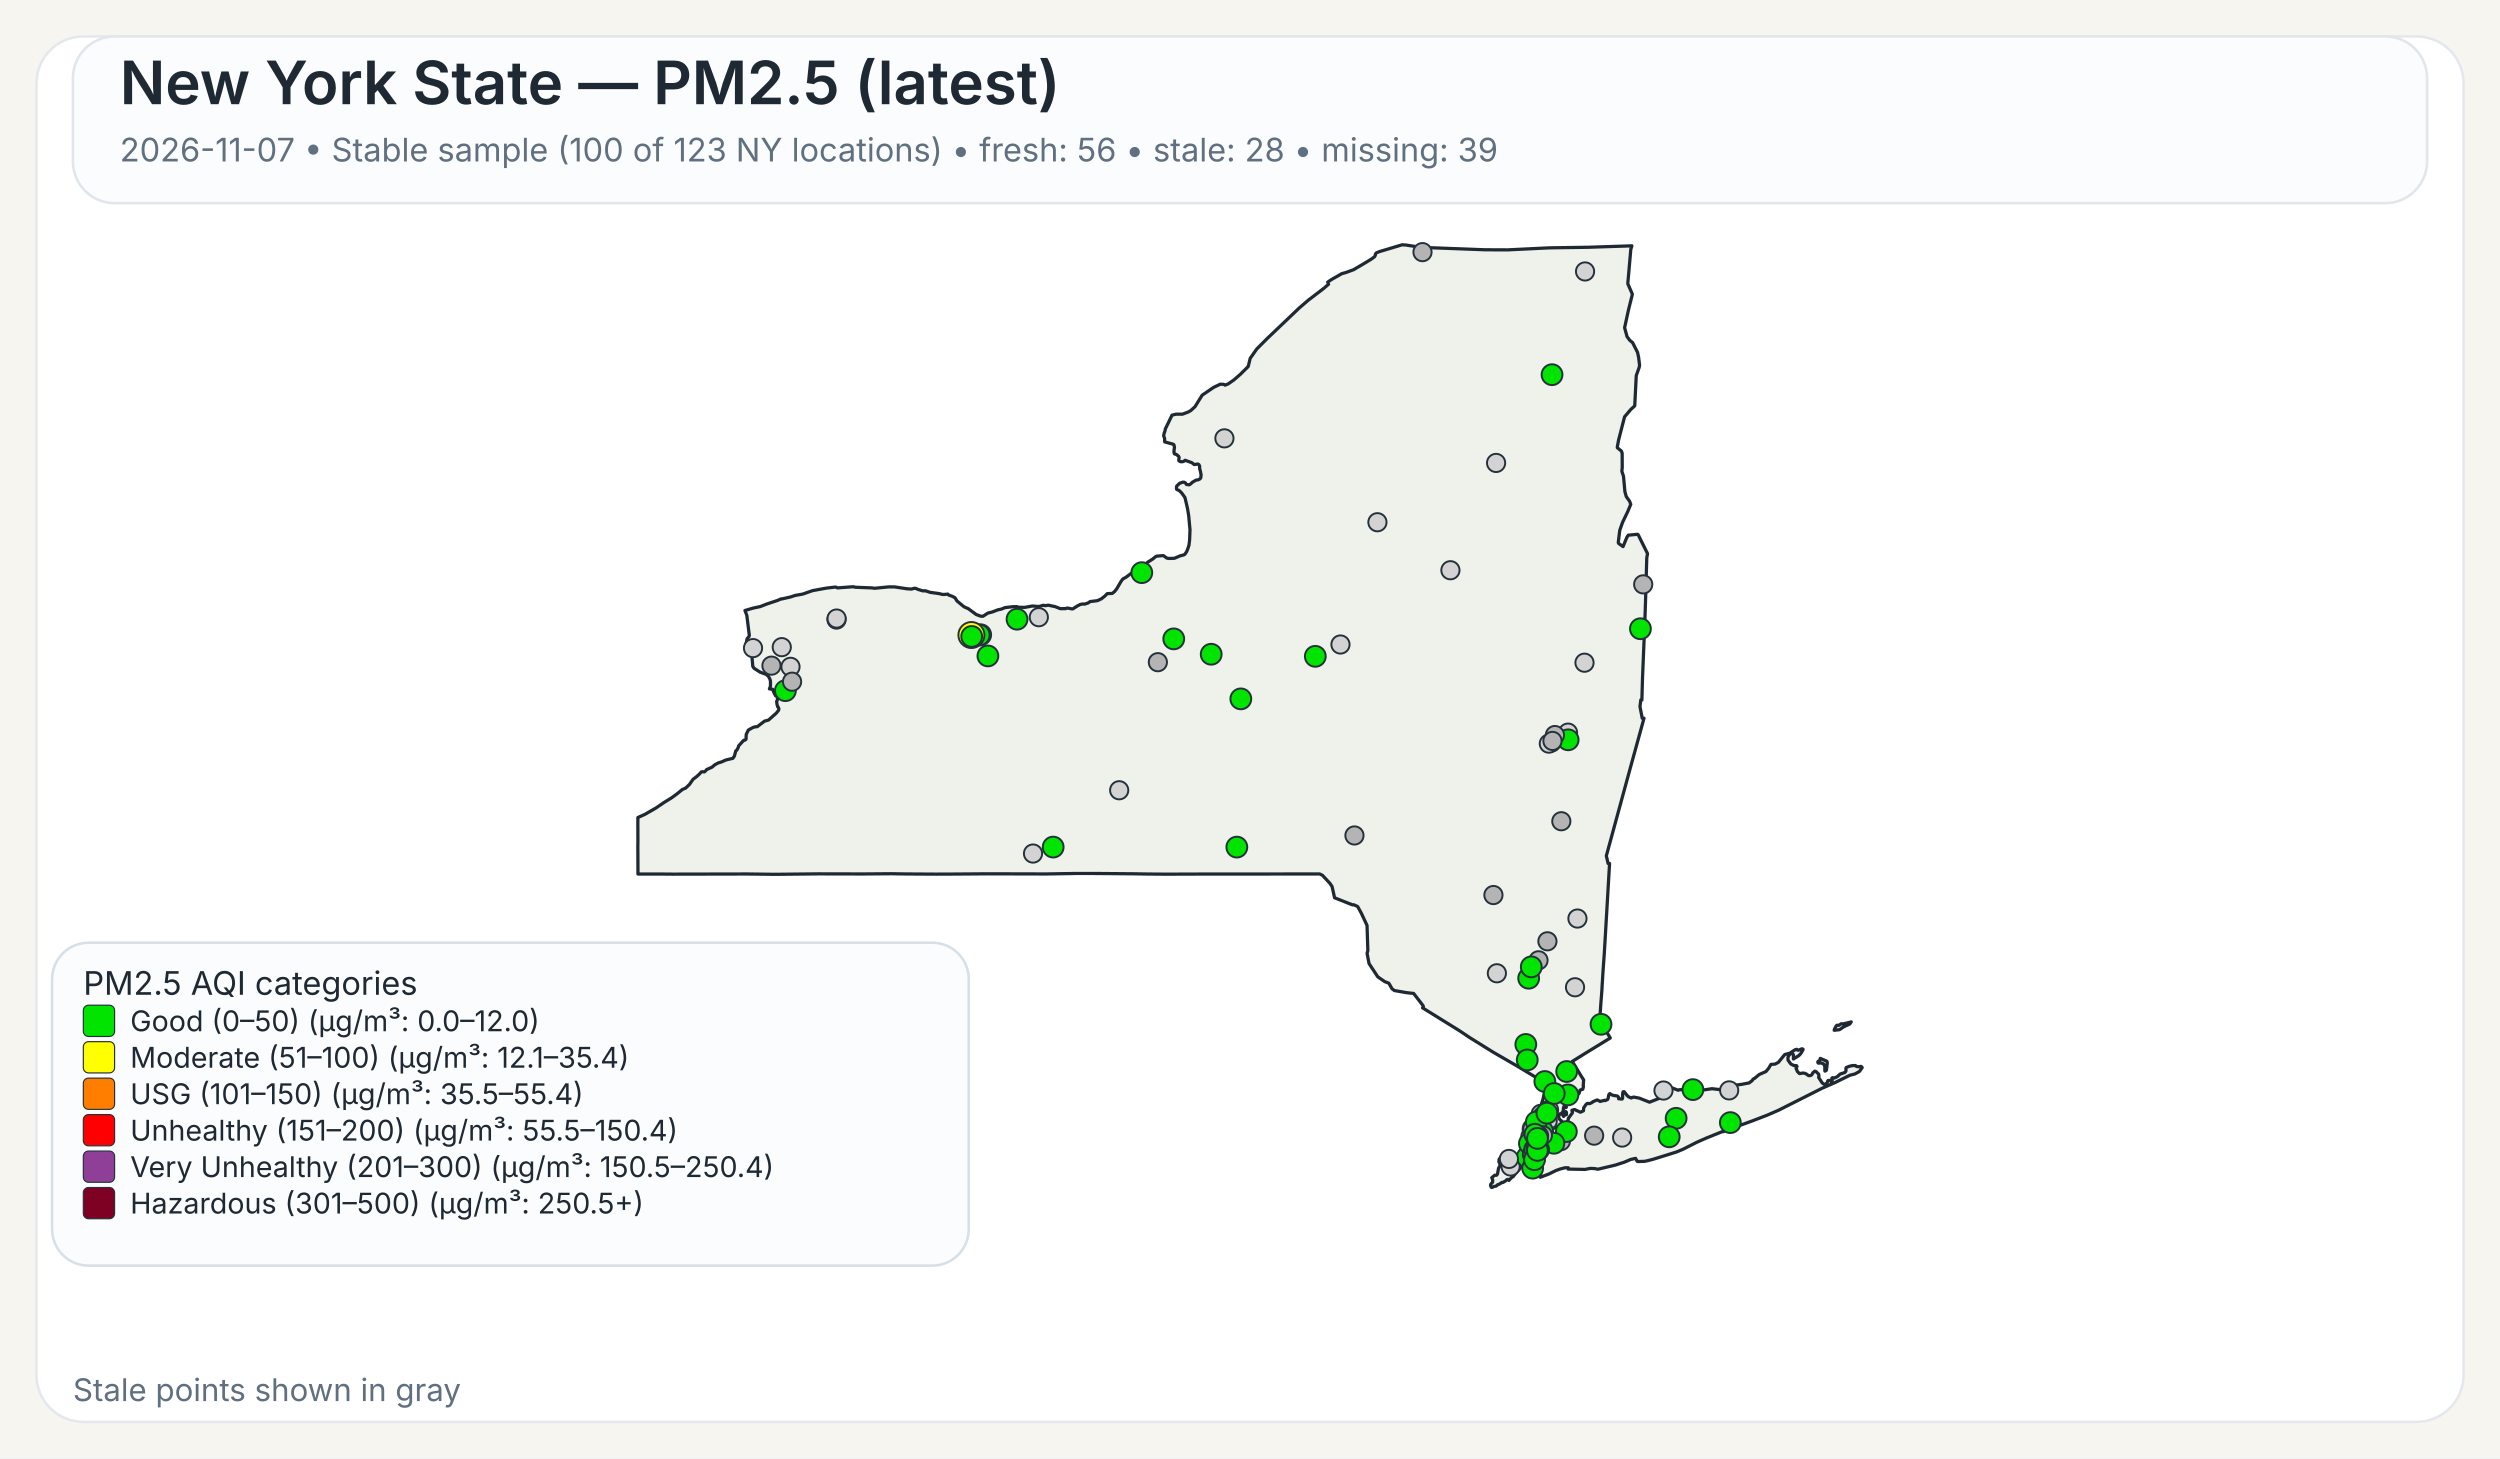
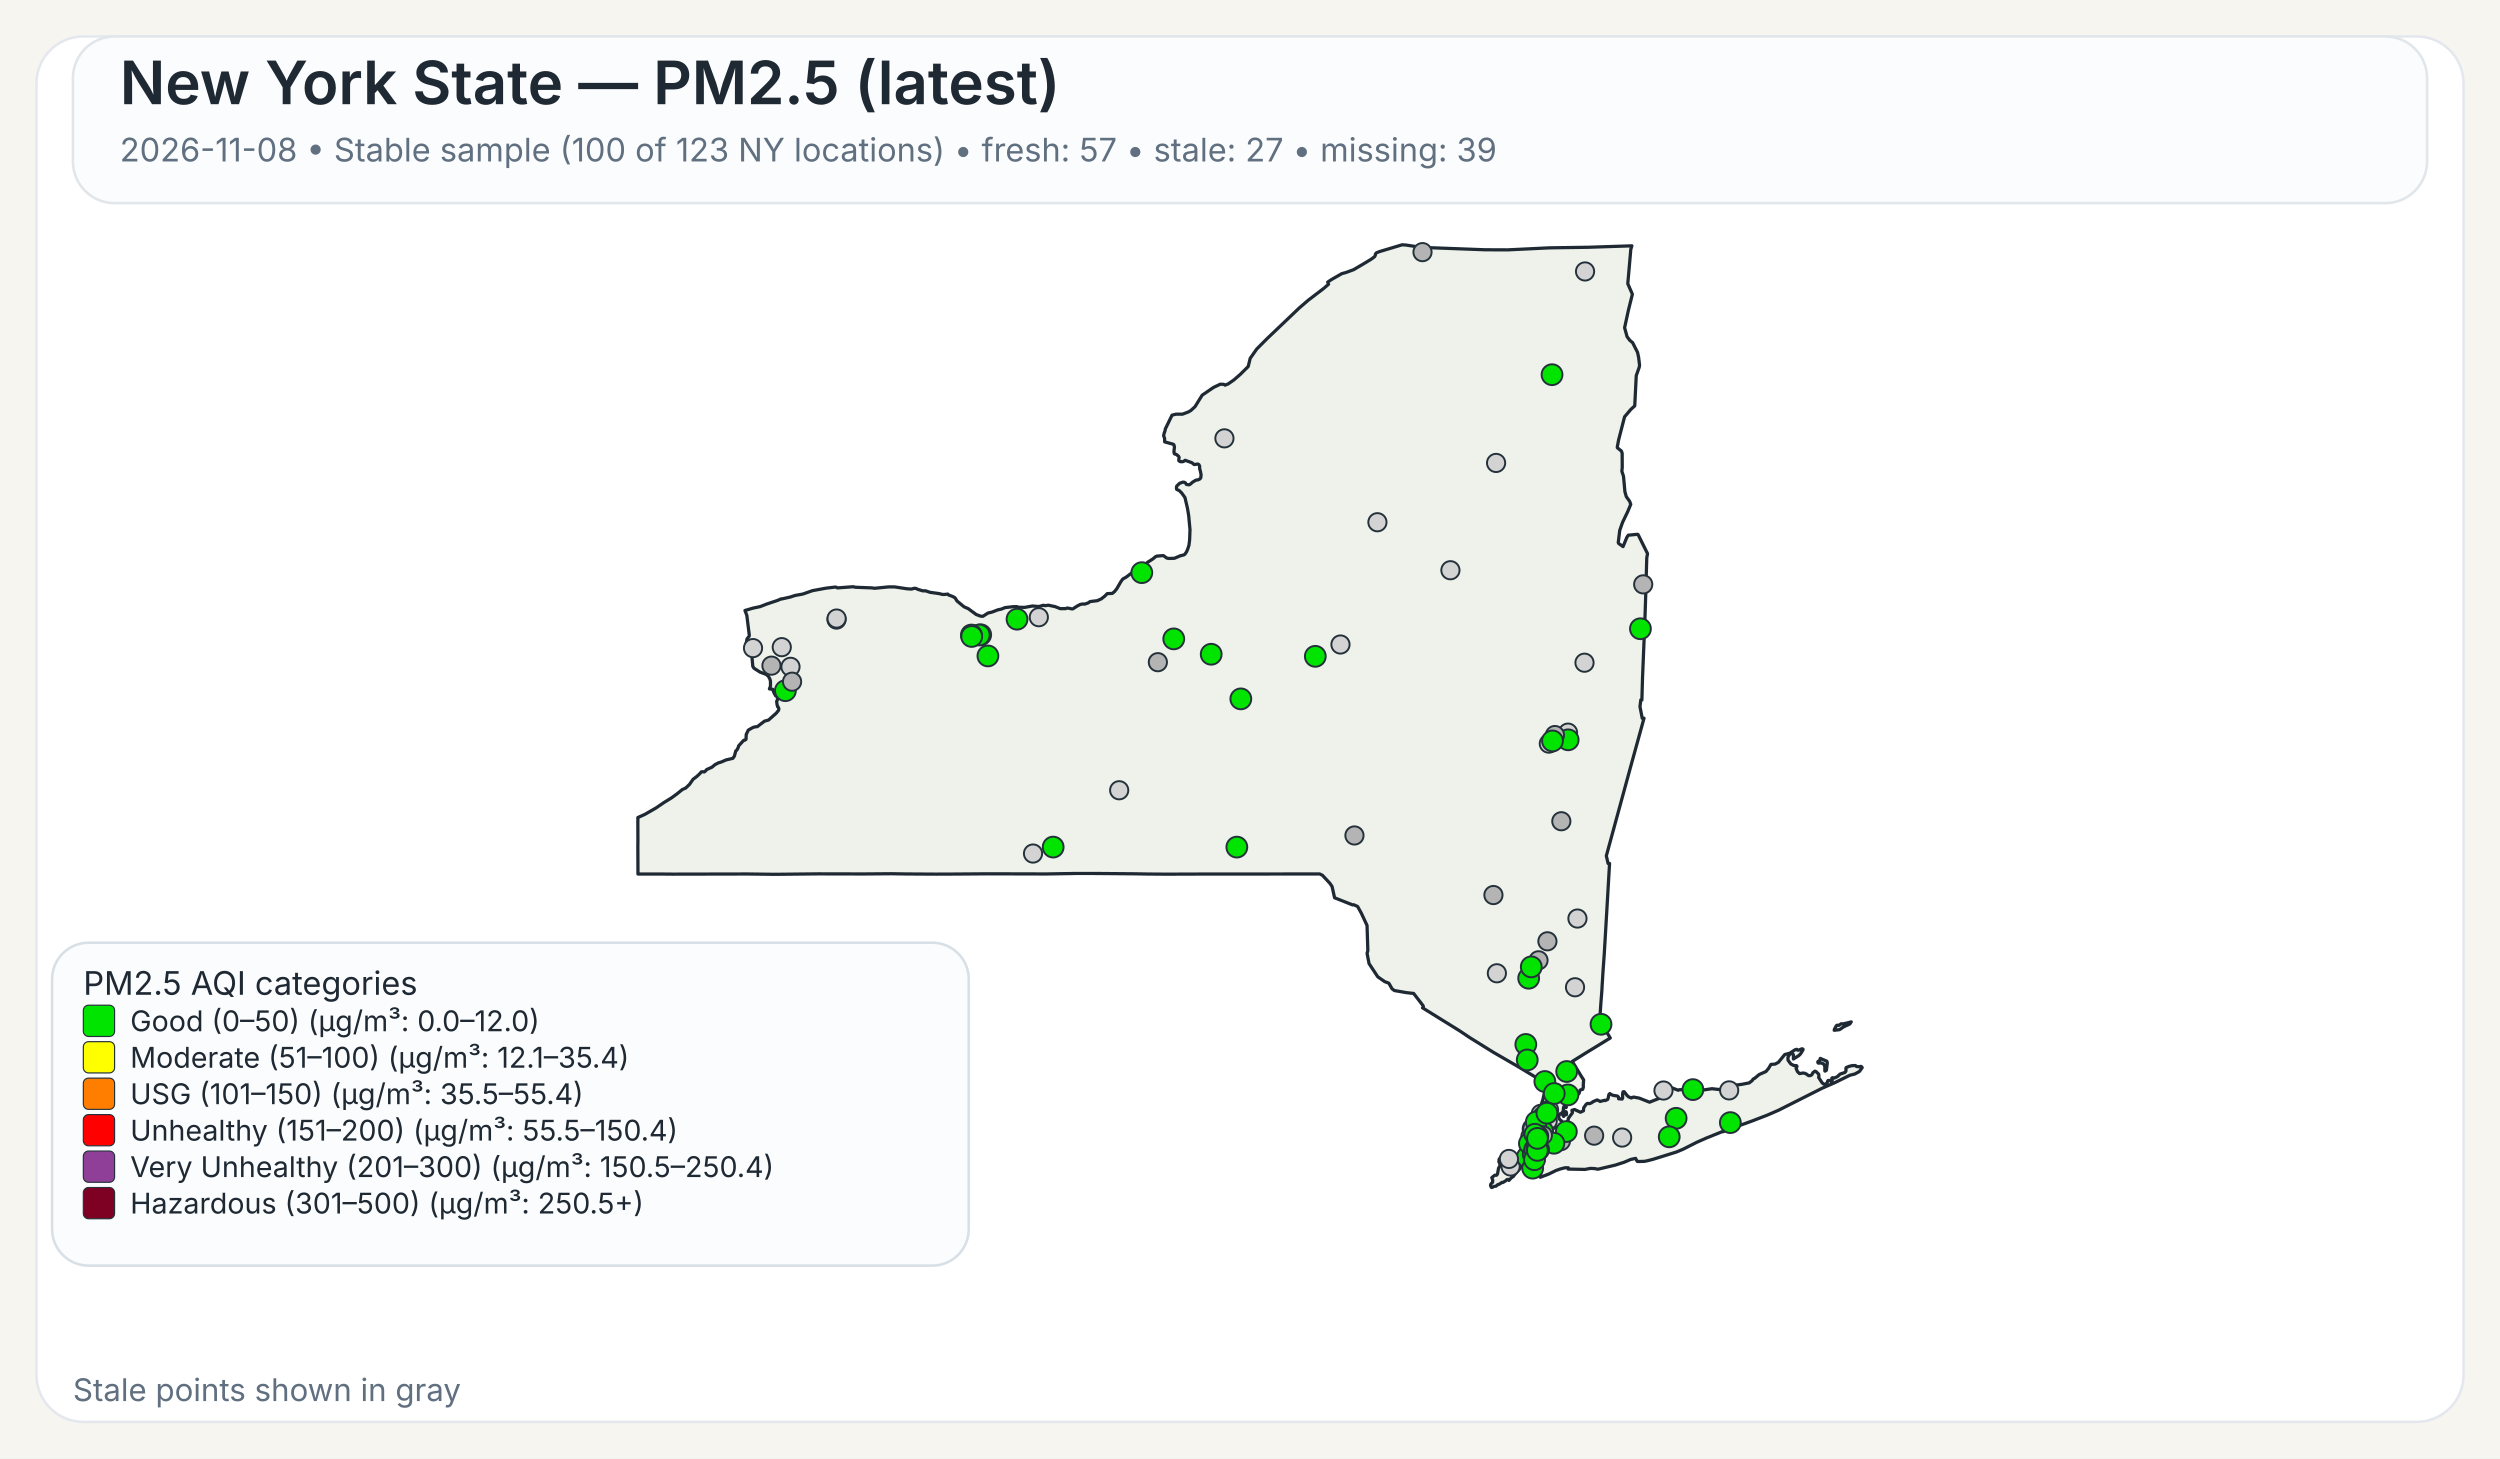
<svg xmlns="http://www.w3.org/2000/svg" width="960" height="560">
  <rect x="0" y="0" width="960" height="560" fill="#F7F5EF" />
  <rect x="14" y="14" width="932" height="532" rx="18" ry="18" fill="#FFFFFF" stroke="#E4E8EE" stroke-width="1" />
  <rect x="28" y="14" width="904" height="64" rx="16" ry="16" fill="#FBFCFD" stroke="#E1E6EB" stroke-width="1" />
  <text x="46" y="40" font-family="Public Sans, Inter, Aptos, Segoe UI, Arial, sans-serif" font-size="23" font-weight="600" fill="#1F2933">New York State — PM2.5 (latest)</text>
-   <text x="46" y="62" font-family="Public Sans, Inter, Aptos, Segoe UI, Arial, sans-serif" font-size="12.5" font-weight="400" fill="#607080">2026-11-07 • Stable sample (100 of 123 NY locations) • fresh: 56 • stale: 28 • missing: 39</text>
+   <text x="46" y="62" font-family="Public Sans, Inter, Aptos, Segoe UI, Arial, sans-serif" font-size="12.5" font-weight="400" fill="#607080">2026-11-08 • Stable sample (100 of 123 NY locations) • fresh: 57 • stale: 27 • missing: 39</text>
  <path d="M601.06,426.90 L601.23,426.83 L601.48,427.07 L601.55,427.32 L601.50,428.06 L601.28,428.08 L601.08,427.81 L601.04,427.27 L601.06,426.90 Z" fill="#EEF2EA" stroke="#1F2933" stroke-width="1.25" stroke-linejoin="round" />
  <path d="M585.16,439.66 L585.21,439.61 L585.24,439.63 L585.33,439.75 L585.00,440.50 L584.94,440.59 L584.83,440.54 L584.77,440.43 L584.80,440.38 L585.16,439.66 Z" fill="#EEF2EA" stroke="#1F2933" stroke-width="1.25" stroke-linejoin="round" />
  <path d="M579.00,452.87 L578.74,452.93 L578.02,453.54 L577.00,454.12 L576.75,454.04 L575.70,454.75 L575.07,454.93 L574.52,455.48 L573.72,455.58 L572.92,456.00 L572.71,455.95 L572.45,455.50 L572.36,455.05 L572.56,454.57 L573.14,454.01 L573.21,453.18 L572.85,452.21 L573.97,451.28 L574.68,451.28 L575.04,450.81 L575.45,448.53 L575.88,447.92 L575.97,447.53 L575.92,446.38 L575.63,446.32 L575.58,446.12 L575.66,445.16 L576.32,444.30 L576.87,444.03 L577.23,444.07 L577.46,444.30 L578.49,444.56 L580.44,444.30 L582.44,443.79 L583.07,443.83 L583.44,444.38 L583.57,445.77 L584.00,446.72 L584.43,447.38 L584.07,448.20 L583.53,448.95 L582.19,450.36 L580.96,451.93 L580.89,451.88 L580.35,452.27 L579.42,453.28 L579.25,452.99 L579.00,452.87 Z" fill="#EEF2EA" stroke="#1F2933" stroke-width="1.25" stroke-linejoin="round" />
  <path d="M698.65,407.28 L698.89,406.98 L698.98,406.42 L701.51,407.51 L701.69,408.12 L701.35,410.97 L700.83,411.31 L700.74,411.25 L700.74,409.57 L700.38,408.71 L700.19,408.52 L699.35,408.18 L698.24,408.24 L698.08,408.08 L698.02,407.81 L698.15,407.57 L698.65,407.28 Z" fill="#EEF2EA" stroke="#1F2933" stroke-width="1.25" stroke-linejoin="round" />
  <path d="M709.87,392.68 L710.87,392.40 L710.37,393.17 L709.71,393.51 L708.74,393.94 L707.77,394.42 L706.83,395.10 L706.37,395.39 L704.33,395.63 L704.44,395.18 L704.77,394.57 L705.12,393.94 L705.39,393.69 L706.11,393.74 L707.05,393.11 L707.70,393.19 L709.32,392.81 L709.87,392.68 Z" fill="#EEF2EA" stroke="#1F2933" stroke-width="1.25" stroke-linejoin="round" />
  <path d="M601.43,424.75 L601.44,424.82 L601.44,424.87 L601.44,424.97 L601.48,425.16 L601.44,425.24 L601.21,425.31 L600.95,425.08 L600.95,424.92 L601.10,424.88 L601.13,424.65 L601.23,424.58 L601.37,424.64 L601.42,424.70 L601.43,424.75 Z" fill="#EEF2EA" stroke="#1F2933" stroke-width="1.25" stroke-linejoin="round" />
  <path d="M623.05,163.10 L621.53,169.00 L621.04,171.61 L621.07,171.95 L622.62,173.20 L622.91,174.06 L622.94,179.46 L622.80,180.98 L623.43,182.92 L623.96,188.79 L624.50,190.70 L624.50,190.71 L625.79,192.51 L626.21,193.67 L625.60,195.12 L625.01,196.54 L623.06,200.59 L622.75,201.47 L621.98,203.67 L621.41,208.34 L621.56,208.68 L623.25,209.89 L624.72,206.33 L625.25,205.52 L628.84,205.16 L629.06,205.34 L632.45,212.18 L632.66,212.61 L632.36,214.21 L632.03,225.74 L632.03,225.80 L632.02,226.34 L632.00,227.05 L631.90,230.25 L631.64,238.09 L631.03,253.00 L630.74,259.97 L630.73,260.06 L630.73,260.23 L630.48,268.80 L630.08,268.74 L629.75,271.32 L630.61,275.80 L631.30,275.80 L628.80,284.88 L626.09,294.70 L622.63,307.38 L616.83,328.64 L617.50,331.57 L618.07,331.57 L617.02,349.62 L617.02,349.66 L616.71,354.88 L616.28,362.25 L616.04,366.27 L615.53,373.42 L615.30,377.22 L615.29,377.28 L615.29,377.35 L615.28,377.44 L615.28,377.49 L615.27,377.53 L615.19,379.03 L615.19,379.14 L615.18,379.18 L615.18,379.35 L615.17,379.49 L615.12,380.31 L615.09,380.73 L615.08,380.89 L614.72,385.46 L614.66,386.30 L614.29,391.98 L618.35,398.60 L616.75,399.56 L616.45,399.75 L610.52,403.39 L609.46,404.03 L609.01,404.31 L603.77,407.58 L605.77,410.89 L606.19,411.58 L606.62,412.29 L607.18,413.23 L608.08,414.62 L608.12,414.70 L607.96,416.83 L608.04,417.28 L607.81,418.17 L607.68,418.35 L607.54,418.27 L606.73,418.62 L606.42,419.73 L606.23,420.03 L605.55,420.48 L604.13,421.08 L603.54,421.65 L602.05,422.64 L600.59,424.82 L600.46,425.17 L600.38,425.37 L600.34,426.13 L600.15,426.98 L600.19,427.32 L600.39,427.51 L600.54,427.87 L600.54,428.09 L600.53,428.27 L600.60,428.55 L600.51,428.65 L600.44,428.71 L600.35,428.62 L600.18,428.29 L600.01,427.93 L600.10,427.54 L599.94,427.19 L599.85,427.21 L599.64,427.48 L599.51,427.81 L599.07,427.70 L598.72,427.92 L598.55,428.85 L598.57,429.17 L598.77,429.63 L599.21,430.17 L599.64,430.41 L600.31,431.59 L600.59,432.07 L600.90,432.04 L601.36,431.60 L601.36,431.60 L602.21,429.98 L602.19,429.51 L603.74,427.42 L603.84,427.11 L603.60,426.42 L603.67,426.33 L604.61,426.05 L606.88,427.09 L607.17,426.96 L608.05,426.54 L608.14,425.40 L608.93,424.24 L609.36,423.80 L609.77,423.70 L610.33,423.82 L611.26,423.43 L611.66,423.07 L613.16,422.42 L613.38,422.39 L614.46,422.95 L616.17,422.51 L616.43,422.62 L617.32,422.20 L617.49,421.82 L617.52,421.77 L617.81,420.28 L618.19,419.93 L618.22,419.96 L618.50,420.18 L618.60,420.26 L618.84,420.36 L619.48,420.63 L619.66,420.66 L619.90,420.69 L620.59,420.79 L621.03,420.85 L621.08,420.86 L621.49,421.26 L621.50,421.39 L621.55,421.93 L622.90,422.03 L623.09,421.64 L623.06,420.27 L623.21,419.33 L623.28,419.23 L623.69,419.22 L624.78,420.64 L625.29,421.11 L626.07,421.51 L626.50,421.62 L626.59,421.46 L627.35,421.28 L629.51,421.69 L629.51,421.69 L633.42,423.24 L638.19,421.34 L638.36,420.84 L638.45,419.18 L638.68,418.35 L640.49,417.89 L642.20,417.80 L644.45,418.67 L644.65,418.48 L647.29,418.32 L649.72,418.35 L652.18,418.65 L653.70,418.61 L657.40,418.06 L660.48,418.42 L661.32,417.62 L664.03,416.80 L665.53,416.46 L666.97,416.64 L668.73,416.40 L671.71,415.83 L672.90,414.88 L673.16,414.40 L673.82,414.05 L675.50,412.63 L678.13,411.46 L679.12,410.27 L680.04,408.74 L681.66,408.60 L682.91,407.93 L685.34,404.94 L686.69,404.59 L687.35,404.38 L689.21,403.16 L689.94,402.93 L690.28,403.23 L690.57,403.30 L691.93,402.73 L692.35,402.87 L692.38,403.11 L691.44,404.66 L690.75,405.35 L688.66,406.65 L688.68,405.06 L688.30,404.60 L687.92,404.54 L687.60,404.66 L687.09,405.06 L686.58,406.01 L686.59,407.08 L687.65,408.54 L688.81,409.15 L689.85,409.20 L690.06,409.50 L689.68,410.21 L690.24,411.51 L691.03,412.27 L692.17,412.06 L692.88,412.09 L693.59,412.39 L694.51,413.06 L695.19,413.03 L695.62,412.79 L695.84,412.56 L696.12,411.95 L696.83,411.38 L696.98,411.33 L697.37,411.49 L698.35,412.46 L698.48,413.14 L698.35,413.73 L699.60,415.66 L700.04,416.12 L700.44,416.32 L700.84,416.33 L701.58,415.93 L701.76,415.37 L701.81,415.13 L701.99,414.91 L702.86,414.89 L703.07,415.26 L703.12,415.25 L703.24,415.22 L703.45,415.13 L703.57,414.86 L703.45,414.38 L703.43,414.00 L703.70,413.83 L704.39,413.98 L705.62,413.37 L706.56,412.46 L708.48,411.82 L708.83,411.29 L708.88,410.85 L708.80,410.51 L708.92,409.94 L710.19,409.44 L711.31,409.19 L712.51,409.17 L712.73,409.44 L713.09,409.58 L714.27,409.63 L714.58,409.48 L714.99,409.75 L715.07,409.99 L714.02,411.45 L712.24,412.42 L710.34,412.90 L704.77,415.65 L699.71,417.88 L682.98,426.32 L678.57,428.24 L672.42,430.60 L662.20,434.30 L661.73,434.58 L661.49,434.51 L660.84,434.74 L655.19,437.03 L651.62,438.61 L646.31,441.30 L643.78,442.36 L638.41,444.04 L634.66,445.20 L632.83,445.67 L631.47,445.96 L631.32,445.96 L628.83,446.02 L628.63,445.87 L628.07,444.81 L626.15,445.24 L623.74,446.28 L621.85,446.89 L620.27,447.40 L613.61,448.98 L612.34,448.74 L610.73,448.66 L608.60,449.06 L605.36,448.99 L602.17,448.93 L602.19,448.77 L602.25,448.43 L600.97,448.42 L599.39,448.83 L599.07,448.91 L597.43,449.50 L594.79,450.81 L591.48,452.07 L591.48,451.26 L591.59,450.86 L591.41,450.49 L591.24,450.39 L590.88,450.18 L590.56,449.81 L590.00,449.87 L588.10,450.05 L587.46,450.03 L587.05,449.85 L586.87,449.72 L586.81,449.43 L587.15,448.99 L587.21,448.90 L587.49,448.42 L587.39,448.02 L586.94,447.62 L585.63,447.32 L585.23,446.64 L585.06,445.69 L585.31,444.71 L585.45,444.41 L585.68,443.96 L586.50,442.95 L586.37,441.37 L586.22,441.17 L586.16,441.08 L586.11,440.71 L586.29,440.19 L586.49,440.03 L586.59,439.53 L586.42,439.11 L586.13,438.91 L586.77,435.14 L587.04,434.58 L587.53,433.54 L588.00,432.56 L588.37,431.79 L590.66,426.98 L591.27,425.68 L591.55,425.09 L591.55,425.09 L591.90,424.00 L592.36,422.57 L592.47,422.24 L593.89,415.87 L593.37,415.86 L592.83,415.54 L585.14,410.91 L585.14,410.91 L582.09,409.08 L581.83,408.93 L574.90,404.92 L573.64,404.20 L565.84,399.35 L564.27,398.37 L560.37,395.76 L546.26,387.01 L546.57,386.68 L546.49,386.22 L542.83,381.48 L542.63,381.46 L540.06,381.17 L535.45,380.37 L534.54,379.69 L533.32,377.55 L531.70,376.93 L529.06,375.09 L525.71,370.01 L525.14,367.03 L524.96,366.10 L525.25,365.02 L524.94,355.37 L522.72,350.61 L521.32,348.08 L519.78,347.40 L519.41,347.49 L512.48,344.75 L511.52,340.44 L510.72,339.24 L507.79,336.09 L506.74,335.59 L502.43,335.60 L502.18,335.60 L499.75,335.60 L499.39,335.61 L499.35,335.61 L469.83,335.63 L469.66,335.63 L462.36,335.64 L461.30,335.63 L460.85,335.63 L460.00,335.64 L448.21,335.68 L447.85,335.68 L441.17,335.63 L440.91,335.63 L435.49,335.54 L435.46,335.54 L420.14,335.41 L418.99,335.41 L413.90,335.41 L413.83,335.41 L413.52,335.41 L412.93,335.41 L412.60,335.42 L411.23,335.45 L411.22,335.45 L408.74,335.48 L408.73,335.48 L401.77,335.60 L379.14,335.54 L372.91,335.59 L364.59,335.65 L360.26,335.66 L359.71,335.67 L347.88,335.60 L347.87,335.60 L342.30,335.51 L337.43,335.55 L331.40,335.60 L314.24,335.56 L297.70,335.74 L295.08,335.71 L287.13,335.61 L286.61,335.61 L258.23,335.67 L257.47,335.66 L253.93,335.63 L253.07,335.62 L253.07,335.63 L244.98,335.62 L244.93,325.04 L244.95,323.48 L244.96,322.52 L244.95,321.67 L244.95,321.16 L244.95,320.84 L244.93,316.08 L244.94,315.42 L244.94,313.93 L247.57,312.75 L251.88,310.27 L254.93,308.19 L257.77,306.44 L259.87,304.92 L262.02,303.17 L263.28,302.62 L264.74,301.24 L266.14,299.24 L267.54,298.19 L268.72,297.09 L269.32,296.39 L269.90,296.33 L270.33,296.44 L270.54,296.38 L271.04,295.92 L271.36,295.51 L273.40,294.60 L274.52,293.65 L275.81,292.96 L276.98,292.61 L278.76,291.83 L281.41,291.20 L282.01,290.34 L282.12,289.92 L282.55,288.31 L282.75,288.22 L283.00,287.95 L283.49,287.01 L283.63,286.42 L285.57,284.28 L285.90,284.29 L286.46,283.91 L286.55,282.02 L287.35,280.35 L289.13,279.36 L289.89,279.12 L290.78,279.05 L293.57,276.92 L295.12,276.50 L298.07,273.86 L298.97,272.76 L299.09,272.13 L298.79,271.45 L298.62,271.42 L298.36,270.43 L298.24,269.33 L298.55,268.66 L298.61,268.16 L298.25,267.28 L297.85,267.20 L297.24,266.09 L296.70,264.68 L295.46,264.54 L295.86,263.47 L295.86,261.59 L295.66,260.80 L295.08,259.71 L294.94,259.59 L294.28,258.99 L291.89,258.11 L289.57,256.64 L289.07,255.88 L288.57,250.10 L288.55,249.89 L286.78,249.43 L286.31,248.17 L286.88,245.30 L287.63,244.40 L287.73,243.95 L286.78,236.32 L286.06,234.43 L289.07,233.54 L291.93,232.93 L294.37,231.97 L298.62,230.55 L299.99,229.95 L300.12,230.02 L303.47,229.26 L305.29,228.66 L308.28,228.12 L312.00,226.81 L317.17,225.86 L320.65,225.44 L321.03,225.47 L321.59,225.76 L322.04,225.72 L327.70,225.30 L328.39,225.50 L334.82,225.75 L335.83,225.90 L341.09,225.38 L343.51,225.37 L348.32,226.10 L349.98,226.20 L350.03,226.20 L351.12,225.89 L351.79,225.98 L352.52,226.34 L354.31,226.87 L355.38,226.87 L357.13,227.45 L360.63,227.94 L361.77,228.24 L362.50,228.28 L363.98,228.13 L364.17,228.44 L365.74,229.01 L366.72,229.54 L367.48,230.77 L369.92,232.79 L370.31,233.07 L371.82,233.73 L373.38,234.88 L374.86,235.97 L376.42,236.57 L377.42,236.67 L379.40,235.40 L380.84,235.07 L383.21,234.17 L384.54,233.89 L385.93,233.32 L386.27,233.28 L386.83,233.22 L388.90,232.98 L390.48,232.95 L391.11,233.18 L393.48,233.24 L396.46,232.70 L398.89,232.91 L400.66,232.42 L401.43,232.58 L402.53,232.39 L405.18,232.95 L407.17,233.73 L409.20,233.71 L409.87,233.47 L411.66,233.83 L412.03,233.77 L413.80,232.63 L414.88,232.08 L415.91,231.92 L416.48,231.99 L417.81,231.55 L418.60,231.00 L421.39,230.66 L422.92,229.95 L424.23,228.91 L425.18,227.95 L425.69,227.93 L427.12,227.87 L427.93,227.21 L428.83,226.10 L430.44,223.32 L431.14,222.35 L431.96,221.89 L432.55,221.55 L435.18,219.53 L437.03,218.59 L437.61,217.92 L437.98,217.72 L438.51,217.88 L439.70,217.38 L440.56,215.99 L442.64,214.67 L443.82,213.70 L444.23,213.55 L446.72,213.34 L448.11,214.33 L448.97,214.45 L450.99,214.38 L453.20,213.43 L454.63,213.07 L455.05,212.77 L455.69,211.79 L456.17,210.59 L456.55,209.40 L456.81,207.36 L456.96,203.41 L456.73,200.97 L456.44,197.89 L455.97,195.10 L455.02,191.05 L453.78,189.32 L452.78,188.33 L452.13,188.08 L451.81,187.86 L451.74,187.30 L451.84,186.69 L452.22,186.31 L452.64,185.89 L453.10,185.51 L453.80,185.32 L454.18,185.14 L454.70,185.18 L455.13,185.37 L455.61,186.03 L456.63,186.18 L457.19,185.84 L457.91,185.17 L459.24,184.37 L460.00,184.28 L460.73,183.93 L461.08,183.54 L461.22,182.35 L460.90,180.72 L460.70,180.14 L460.66,179.72 L460.67,178.99 L460.38,178.40 L459.97,178.19 L458.56,178.39 L457.66,177.67 L455.09,176.75 L454.57,177.13 L454.12,177.30 L453.65,177.30 L453.29,177.28 L452.94,177.12 L452.67,176.90 L452.67,176.38 L452.79,175.72 L452.62,175.27 L451.89,174.63 L451.54,174.45 L451.01,174.30 L450.87,173.94 L450.80,173.54 L450.84,172.88 L450.99,171.72 L450.78,170.78 L450.56,170.60 L447.23,169.68 L447.20,168.34 L446.83,167.32 L447.02,166.42 L447.35,165.48 L447.50,164.69 L450.06,159.42 L451.61,159.04 L454.05,159.05 L456.36,158.18 L457.28,157.64 L458.88,156.17 L461.63,151.75 L465.96,148.79 L468.59,147.53 L469.94,147.58 L470.43,147.90 L471.65,147.40 L473.83,145.88 L476.29,143.74 L476.97,143.06 L479.31,140.74 L480.08,137.59 L482.60,134.01 L486.70,129.90 L498.91,118.26 L502.36,115.29 L508.27,110.78 L510.16,109.15 L509.83,108.34 L511.28,107.35 L515.25,105.08 L516.86,104.64 L519.80,103.55 L524.26,100.92 L526.51,99.55 L527.81,98.60 L528.14,98.00 L528.16,97.54 L528.55,97.08 L529.76,96.60 L538.43,94.00 L539.92,94.10 L544.47,94.80 L545.84,95.00 L570.26,95.91 L578.85,95.95 L585.96,95.61 L595.04,95.17 L609.91,94.95 L626.65,94.40 L626.23,95.73 L625.68,102.02 L625.07,108.95 L626.84,112.98 L625.33,119.03 L623.85,125.84 L624.79,129.27 L625.53,130.26 L625.83,130.68 L626.91,131.56 L626.91,131.56 L628.81,135.29 L629.22,137.19 L629.59,140.21 L629.45,141.06 L628.32,144.25 L627.83,154.15 L627.74,155.85 L626.19,157.27 L623.83,160.07 L623.05,163.10 Z" fill="#EEF2EA" stroke="#1F2933" stroke-width="1.25" stroke-linejoin="round" />
  <circle cx="574.80" cy="373.74" r="3.50" fill="lightgray" stroke="#24313A" stroke-width="0.75" />
  <circle cx="296.24" cy="255.61" r="3.50" fill="rgb(180,180,180)" stroke="#24313A" stroke-width="0.75" />
  <circle cx="585.91" cy="401.06" r="4.00" fill="#00E400" stroke="#24313A" stroke-width="0.75" />
  <circle cx="590.67" cy="430.08" r="3.50" fill="lightgray" stroke="#24313A" stroke-width="0.75" />
  <circle cx="587.01" cy="375.64" r="4.00" fill="#00E400" stroke="#24313A" stroke-width="0.75" />
  <circle cx="580.07" cy="447.93" r="3.50" fill="lightgray" stroke="#24313A" stroke-width="0.75" />
  <circle cx="528.93" cy="200.54" r="3.50" fill="lightgray" stroke="#24313A" stroke-width="0.75" />
  <circle cx="622.90" cy="436.82" r="3.50" fill="lightgray" stroke="#24313A" stroke-width="0.75" />
  <circle cx="321.22" cy="237.92" r="3.50" fill="lightgray" stroke="#24313A" stroke-width="0.75" />
  <circle cx="556.96" cy="218.97" r="3.50" fill="lightgray" stroke="#24313A" stroke-width="0.75" />
  <circle cx="574.50" cy="177.77" r="3.50" fill="lightgray" stroke="#24313A" stroke-width="0.75" />
  <circle cx="429.77" cy="303.46" r="3.50" fill="lightgray" stroke="#24313A" stroke-width="0.75" />
  <circle cx="514.74" cy="247.49" r="3.50" fill="lightgray" stroke="#24313A" stroke-width="0.75" />
  <circle cx="470.18" cy="168.33" r="3.50" fill="lightgray" stroke="#24313A" stroke-width="0.75" />
  <circle cx="376.59" cy="243.75" r="4.00" fill="#00E400" stroke="#24313A" stroke-width="0.75" />
  <circle cx="591.63" cy="427.72" r="3.50" fill="rgb(180,180,180)" stroke="#24313A" stroke-width="0.75" />
  <circle cx="593.40" cy="430.37" r="3.50" fill="lightgray" stroke="#24313A" stroke-width="0.75" />
  <circle cx="593.93" cy="437.51" r="4.00" fill="#00E400" stroke="#24313A" stroke-width="0.75" />
  <circle cx="602.12" cy="281.33" r="3.50" fill="lightgray" stroke="#24313A" stroke-width="0.75" />
  <circle cx="398.91" cy="237.01" r="3.50" fill="lightgray" stroke="#24313A" stroke-width="0.75" />
  <circle cx="598.03" cy="436.67" r="4.00" fill="#00E400" stroke="#24313A" stroke-width="0.75" />
  <circle cx="595.98" cy="143.88" r="4.00" fill="#00E400" stroke="#24313A" stroke-width="0.75" />
  <circle cx="601.61" cy="411.46" r="4.00" fill="#00E400" stroke="#24313A" stroke-width="0.75" />
  <circle cx="608.45" cy="254.48" r="3.50" fill="lightgray" stroke="#24313A" stroke-width="0.75" />
  <circle cx="604.81" cy="379.11" r="3.50" fill="lightgray" stroke="#24313A" stroke-width="0.75" />
  <circle cx="588.51" cy="437.27" r="3.50" fill="rgb(180,180,180)" stroke="#24313A" stroke-width="0.75" />
  <circle cx="465.10" cy="251.23" r="4.00" fill="#00E400" stroke="#24313A" stroke-width="0.75" />
  <circle cx="396.68" cy="327.76" r="3.50" fill="lightgray" stroke="#24313A" stroke-width="0.75" />
  <circle cx="643.63" cy="429.43" r="4.00" fill="#00E400" stroke="#24313A" stroke-width="0.75" />
  <circle cx="586.47" cy="444.33" r="4.00" fill="#00E400" stroke="#24313A" stroke-width="0.75" />
  <circle cx="303.55" cy="256.06" r="3.50" fill="lightgray" stroke="#24313A" stroke-width="0.75" />
  <circle cx="602.17" cy="284.09" r="4.00" fill="#00E400" stroke="#24313A" stroke-width="0.75" />
  <circle cx="301.59" cy="265.22" r="4.00" fill="#00E400" stroke="#24313A" stroke-width="0.75" />
  <circle cx="321.26" cy="237.52" r="3.50" fill="lightgray" stroke="#24313A" stroke-width="0.75" />
  <circle cx="612.15" cy="436.09" r="3.50" fill="rgb(180,180,180)" stroke="#24313A" stroke-width="0.75" />
  <circle cx="587.88" cy="438.53" r="3.50" fill="rgb(180,180,180)" stroke="#24313A" stroke-width="0.75" />
  <circle cx="591.83" cy="440.12" r="3.50" fill="lightgray" stroke="#24313A" stroke-width="0.75" />
  <circle cx="594.32" cy="430.48" r="3.50" fill="lightgray" stroke="#24313A" stroke-width="0.75" />
  <circle cx="594.83" cy="426.21" r="3.50" fill="lightgray" stroke="#24313A" stroke-width="0.75" />
  <circle cx="605.74" cy="352.72" r="3.50" fill="lightgray" stroke="#24313A" stroke-width="0.75" />
  <circle cx="664.00" cy="418.71" r="3.50" fill="lightgray" stroke="#24313A" stroke-width="0.75" />
  <circle cx="546.24" cy="96.82" r="3.50" fill="rgb(180,180,180)" stroke="#24313A" stroke-width="0.75" />
  <circle cx="638.78" cy="418.76" r="3.50" fill="lightgray" stroke="#24313A" stroke-width="0.75" />
  <circle cx="304.16" cy="261.77" r="3.50" fill="rgb(180,180,180)" stroke="#24313A" stroke-width="0.75" />
  <circle cx="598.43" cy="436.52" r="4.00" fill="#00E400" stroke="#24313A" stroke-width="0.75" />
  <circle cx="376.03" cy="243.84" r="4.00" fill="#00E400" stroke="#24313A" stroke-width="0.75" />
  <circle cx="592.26" cy="428.72" r="3.50" fill="rgb(180,180,180)" stroke="#24313A" stroke-width="0.75" />
  <circle cx="579.43" cy="445.03" r="3.50" fill="lightgray" stroke="#24313A" stroke-width="0.75" />
  <circle cx="602.08" cy="420.44" r="4.00" fill="#00E400" stroke="#24313A" stroke-width="0.75" />
  <circle cx="590.18" cy="441.64" r="3.50" fill="rgb(180,180,180)" stroke="#24313A" stroke-width="0.75" />
  <circle cx="520.11" cy="320.82" r="3.50" fill="rgb(180,180,180)" stroke="#24313A" stroke-width="0.75" />
  <circle cx="601.48" cy="434.51" r="3.50" fill="rgb(180,180,180)" stroke="#24313A" stroke-width="0.75" />
  <circle cx="598.28" cy="436.62" r="3.50" fill="rgb(180,180,180)" stroke="#24313A" stroke-width="0.75" />
  <circle cx="601.48" cy="434.52" r="3.50" fill="lightgray" stroke="#24313A" stroke-width="0.75" />
  <circle cx="608.66" cy="104.24" r="3.50" fill="lightgray" stroke="#24313A" stroke-width="0.75" />
-   <circle cx="373.02" cy="243.85" r="5.00" fill="#FFFF00" stroke="#24313A" stroke-width="0.75" />
+   <circle cx="373.02" cy="243.85" r="4.00" fill="#00E400" stroke="#24313A" stroke-width="0.75" />
  <circle cx="598.27" cy="436.67" r="3.50" fill="lightgray" stroke="#24313A" stroke-width="0.75" />
  <circle cx="598.28" cy="436.62" r="3.50" fill="lightgray" stroke="#24313A" stroke-width="0.75" />
  <circle cx="587.67" cy="436.46" r="3.50" fill="lightgray" stroke="#24313A" stroke-width="0.75" />
  <circle cx="590.79" cy="368.76" r="3.50" fill="rgb(180,180,180)" stroke="#24313A" stroke-width="0.75" />
  <circle cx="593.22" cy="415.30" r="4.00" fill="#00E400" stroke="#24313A" stroke-width="0.75" />
  <circle cx="590.92" cy="439.03" r="4.00" fill="#00E400" stroke="#24313A" stroke-width="0.75" />
  <circle cx="300.20" cy="248.51" r="3.50" fill="lightgray" stroke="#24313A" stroke-width="0.75" />
  <circle cx="588.55" cy="448.58" r="4.00" fill="#00E400" stroke="#24313A" stroke-width="0.75" />
  <circle cx="592.77" cy="438.21" r="3.50" fill="lightgray" stroke="#24313A" stroke-width="0.75" />
  <circle cx="592.77" cy="438.23" r="3.50" fill="rgb(180,180,180)" stroke="#24313A" stroke-width="0.75" />
  <circle cx="592.78" cy="438.21" r="3.50" fill="rgb(180,180,180)" stroke="#24313A" stroke-width="0.75" />
  <circle cx="592.81" cy="438.17" r="3.50" fill="rgb(180,180,180)" stroke="#24313A" stroke-width="0.75" />
  <circle cx="592.70" cy="438.35" r="3.50" fill="rgb(180,180,180)" stroke="#24313A" stroke-width="0.75" />
  <circle cx="592.76" cy="438.20" r="3.50" fill="lightgray" stroke="#24313A" stroke-width="0.75" />
  <circle cx="592.66" cy="438.26" r="3.50" fill="lightgray" stroke="#24313A" stroke-width="0.75" />
  <circle cx="599.38" cy="438.19" r="3.50" fill="rgb(180,180,180)" stroke="#24313A" stroke-width="0.75" />
  <circle cx="474.95" cy="325.29" r="4.00" fill="#00E400" stroke="#24313A" stroke-width="0.75" />
  <circle cx="588.70" cy="433.55" r="4.00" fill="#00E400" stroke="#24313A" stroke-width="0.75" />
  <circle cx="601.48" cy="434.52" r="4.00" fill="#00E400" stroke="#24313A" stroke-width="0.75" />
  <circle cx="629.93" cy="241.44" r="4.00" fill="#00E400" stroke="#24313A" stroke-width="0.75" />
  <circle cx="599.55" cy="315.36" r="3.50" fill="rgb(180,180,180)" stroke="#24313A" stroke-width="0.75" />
  <circle cx="588.57" cy="437.98" r="3.50" fill="lightgray" stroke="#24313A" stroke-width="0.75" />
  <circle cx="595.75" cy="285.13" r="3.50" fill="rgb(180,180,180)" stroke="#24313A" stroke-width="0.75" />
  <circle cx="589.13" cy="443.87" r="4.00" fill="#00E400" stroke="#24313A" stroke-width="0.75" />
  <circle cx="594.21" cy="361.46" r="3.50" fill="rgb(180,180,180)" stroke="#24313A" stroke-width="0.75" />
  <circle cx="614.79" cy="393.33" r="4.00" fill="#00E400" stroke="#24313A" stroke-width="0.75" />
  <circle cx="664.45" cy="431.08" r="3.50" fill="lightgray" stroke="#24313A" stroke-width="0.75" />
  <circle cx="597.09" cy="282.26" r="3.50" fill="rgb(180,180,180)" stroke="#24313A" stroke-width="0.75" />
  <circle cx="573.48" cy="343.70" r="3.50" fill="rgb(180,180,180)" stroke="#24313A" stroke-width="0.75" />
  <circle cx="373.13" cy="244.40" r="4.00" fill="#00E400" stroke="#24313A" stroke-width="0.75" />
  <circle cx="590.03" cy="441.87" r="4.00" fill="#00E400" stroke="#24313A" stroke-width="0.75" />
  <circle cx="664.45" cy="431.08" r="4.00" fill="#00E400" stroke="#24313A" stroke-width="0.75" />
  <circle cx="596.83" cy="419.91" r="4.00" fill="#00E400" stroke="#24313A" stroke-width="0.75" />
  <circle cx="640.98" cy="436.54" r="4.00" fill="#00E400" stroke="#24313A" stroke-width="0.75" />
  <circle cx="587.29" cy="439.12" r="4.00" fill="#00E400" stroke="#24313A" stroke-width="0.75" />
  <circle cx="589.23" cy="444.79" r="4.00" fill="#00E400" stroke="#24313A" stroke-width="0.75" />
  <circle cx="588.46" cy="433.42" r="3.50" fill="rgb(180,180,180)" stroke="#24313A" stroke-width="0.75" />
  <circle cx="592.37" cy="434.42" r="4.00" fill="#00E400" stroke="#24313A" stroke-width="0.75" />
  <circle cx="594.75" cy="285.55" r="3.50" fill="lightgray" stroke="#24313A" stroke-width="0.75" />
  <circle cx="630.99" cy="224.40" r="3.50" fill="rgb(180,180,180)" stroke="#24313A" stroke-width="0.75" />
  <circle cx="590.52" cy="437.49" r="4.00" fill="#00E400" stroke="#24313A" stroke-width="0.75" />
  <circle cx="589.94" cy="430.85" r="4.00" fill="#00E400" stroke="#24313A" stroke-width="0.75" />
  <circle cx="650.08" cy="418.41" r="4.00" fill="#00E400" stroke="#24313A" stroke-width="0.75" />
-   <circle cx="596.15" cy="284.52" r="3.50" fill="rgb(180,180,180)" stroke="#24313A" stroke-width="0.75" />
+   <circle cx="596.15" cy="284.52" r="4.00" fill="#00E400" stroke="#24313A" stroke-width="0.75" />
  <circle cx="588.77" cy="443.25" r="4.00" fill="#00E400" stroke="#24313A" stroke-width="0.75" />
  <circle cx="596.70" cy="439.01" r="4.00" fill="#00E400" stroke="#24313A" stroke-width="0.75" />
  <circle cx="390.54" cy="237.77" r="4.00" fill="#00E400" stroke="#24313A" stroke-width="0.75" />
  <circle cx="589.36" cy="441.38" r="4.00" fill="#00E400" stroke="#24313A" stroke-width="0.75" />
  <circle cx="450.72" cy="245.33" r="4.00" fill="#00E400" stroke="#24313A" stroke-width="0.75" />
  <circle cx="444.62" cy="254.28" r="3.50" fill="rgb(180,180,180)" stroke="#24313A" stroke-width="0.75" />
  <circle cx="379.36" cy="251.88" r="4.00" fill="#00E400" stroke="#24313A" stroke-width="0.75" />
  <circle cx="594.02" cy="427.45" r="4.00" fill="#00E400" stroke="#24313A" stroke-width="0.75" />
  <circle cx="592.46" cy="435.94" r="3.50" fill="rgb(180,180,180)" stroke="#24313A" stroke-width="0.75" />
  <circle cx="289.16" cy="248.87" r="3.50" fill="lightgray" stroke="#24313A" stroke-width="0.75" />
  <circle cx="505.08" cy="252.03" r="4.00" fill="#00E400" stroke="#24313A" stroke-width="0.75" />
  <circle cx="590.51" cy="436.23" r="4.00" fill="#00E400" stroke="#24313A" stroke-width="0.75" />
  <circle cx="589.41" cy="435.56" r="4.00" fill="#00E400" stroke="#24313A" stroke-width="0.75" />
  <circle cx="438.45" cy="219.90" r="4.00" fill="#00E400" stroke="#24313A" stroke-width="0.75" />
  <circle cx="589.25" cy="445.32" r="4.00" fill="#00E400" stroke="#24313A" stroke-width="0.75" />
  <circle cx="590.82" cy="441.48" r="4.00" fill="#00E400" stroke="#24313A" stroke-width="0.75" />
  <circle cx="476.48" cy="268.37" r="4.00" fill="#00E400" stroke="#24313A" stroke-width="0.75" />
  <circle cx="404.42" cy="325.28" r="4.00" fill="#00E400" stroke="#24313A" stroke-width="0.75" />
  <circle cx="586.46" cy="407.02" r="4.00" fill="#00E400" stroke="#24313A" stroke-width="0.75" />
  <circle cx="590.18" cy="440.88" r="4.00" fill="#00E400" stroke="#24313A" stroke-width="0.75" />
  <circle cx="590.36" cy="441.75" r="4.00" fill="#00E400" stroke="#24313A" stroke-width="0.75" />
  <circle cx="588.01" cy="371.28" r="4.00" fill="#00E400" stroke="#24313A" stroke-width="0.75" />
  <circle cx="590.39" cy="437.14" r="4.00" fill="#00E400" stroke="#24313A" stroke-width="0.75" />
  <rect x="20" y="362" width="352" height="124" rx="14" ry="14" fill="#FBFCFD" stroke="#D8E0E7" stroke-width="1" />
  <text x="32" y="382" font-family="Inter, Aptos, Segoe UI, Arial, sans-serif" font-size="12.5" fill="#1F2933">PM2.5 AQI categories</text>
  <rect x="32" y="386" width="12" height="12" rx="2" ry="2" fill="#00E400" stroke="#24313A" stroke-width="0.45" />
  <text x="50" y="396" font-family="Inter, Aptos, Segoe UI, Arial, sans-serif" font-size="11" fill="#1F2933">Good (0–50)  (µg/m³: 0.0–12.0)</text>
  <rect x="32" y="400" width="12" height="12" rx="2" ry="2" fill="#FFFF00" stroke="#24313A" stroke-width="0.45" />
  <text x="50" y="410" font-family="Inter, Aptos, Segoe UI, Arial, sans-serif" font-size="11" fill="#1F2933">Moderate (51–100)  (µg/m³: 12.1–35.4)</text>
  <rect x="32" y="414" width="12" height="12" rx="2" ry="2" fill="#FF7E00" stroke="#24313A" stroke-width="0.45" />
  <text x="50" y="424" font-family="Inter, Aptos, Segoe UI, Arial, sans-serif" font-size="11" fill="#1F2933">USG (101–150)  (µg/m³: 35.5–55.4)</text>
  <rect x="32" y="428" width="12" height="12" rx="2" ry="2" fill="#FF0000" stroke="#24313A" stroke-width="0.45" />
  <text x="50" y="438" font-family="Inter, Aptos, Segoe UI, Arial, sans-serif" font-size="11" fill="#1F2933">Unhealthy (151–200)  (µg/m³: 55.5–150.4)</text>
  <rect x="32" y="442" width="12" height="12" rx="2" ry="2" fill="#8F3F97" stroke="#24313A" stroke-width="0.45" />
  <text x="50" y="452" font-family="Inter, Aptos, Segoe UI, Arial, sans-serif" font-size="11" fill="#1F2933">Very Unhealthy (201–300)  (µg/m³: 150.5–250.4)</text>
  <rect x="32" y="456" width="12" height="12" rx="2" ry="2" fill="#7E0023" stroke="#24313A" stroke-width="0.45" />
  <text x="50" y="466" font-family="Inter, Aptos, Segoe UI, Arial, sans-serif" font-size="11" fill="#1F2933">Hazardous (301–500)  (µg/m³: 250.5+)</text>
  <text x="28" y="538" font-family="Inter, Aptos, Segoe UI, Arial, sans-serif" font-size="12" fill="#607080">Stale points shown in gray</text>
</svg>
